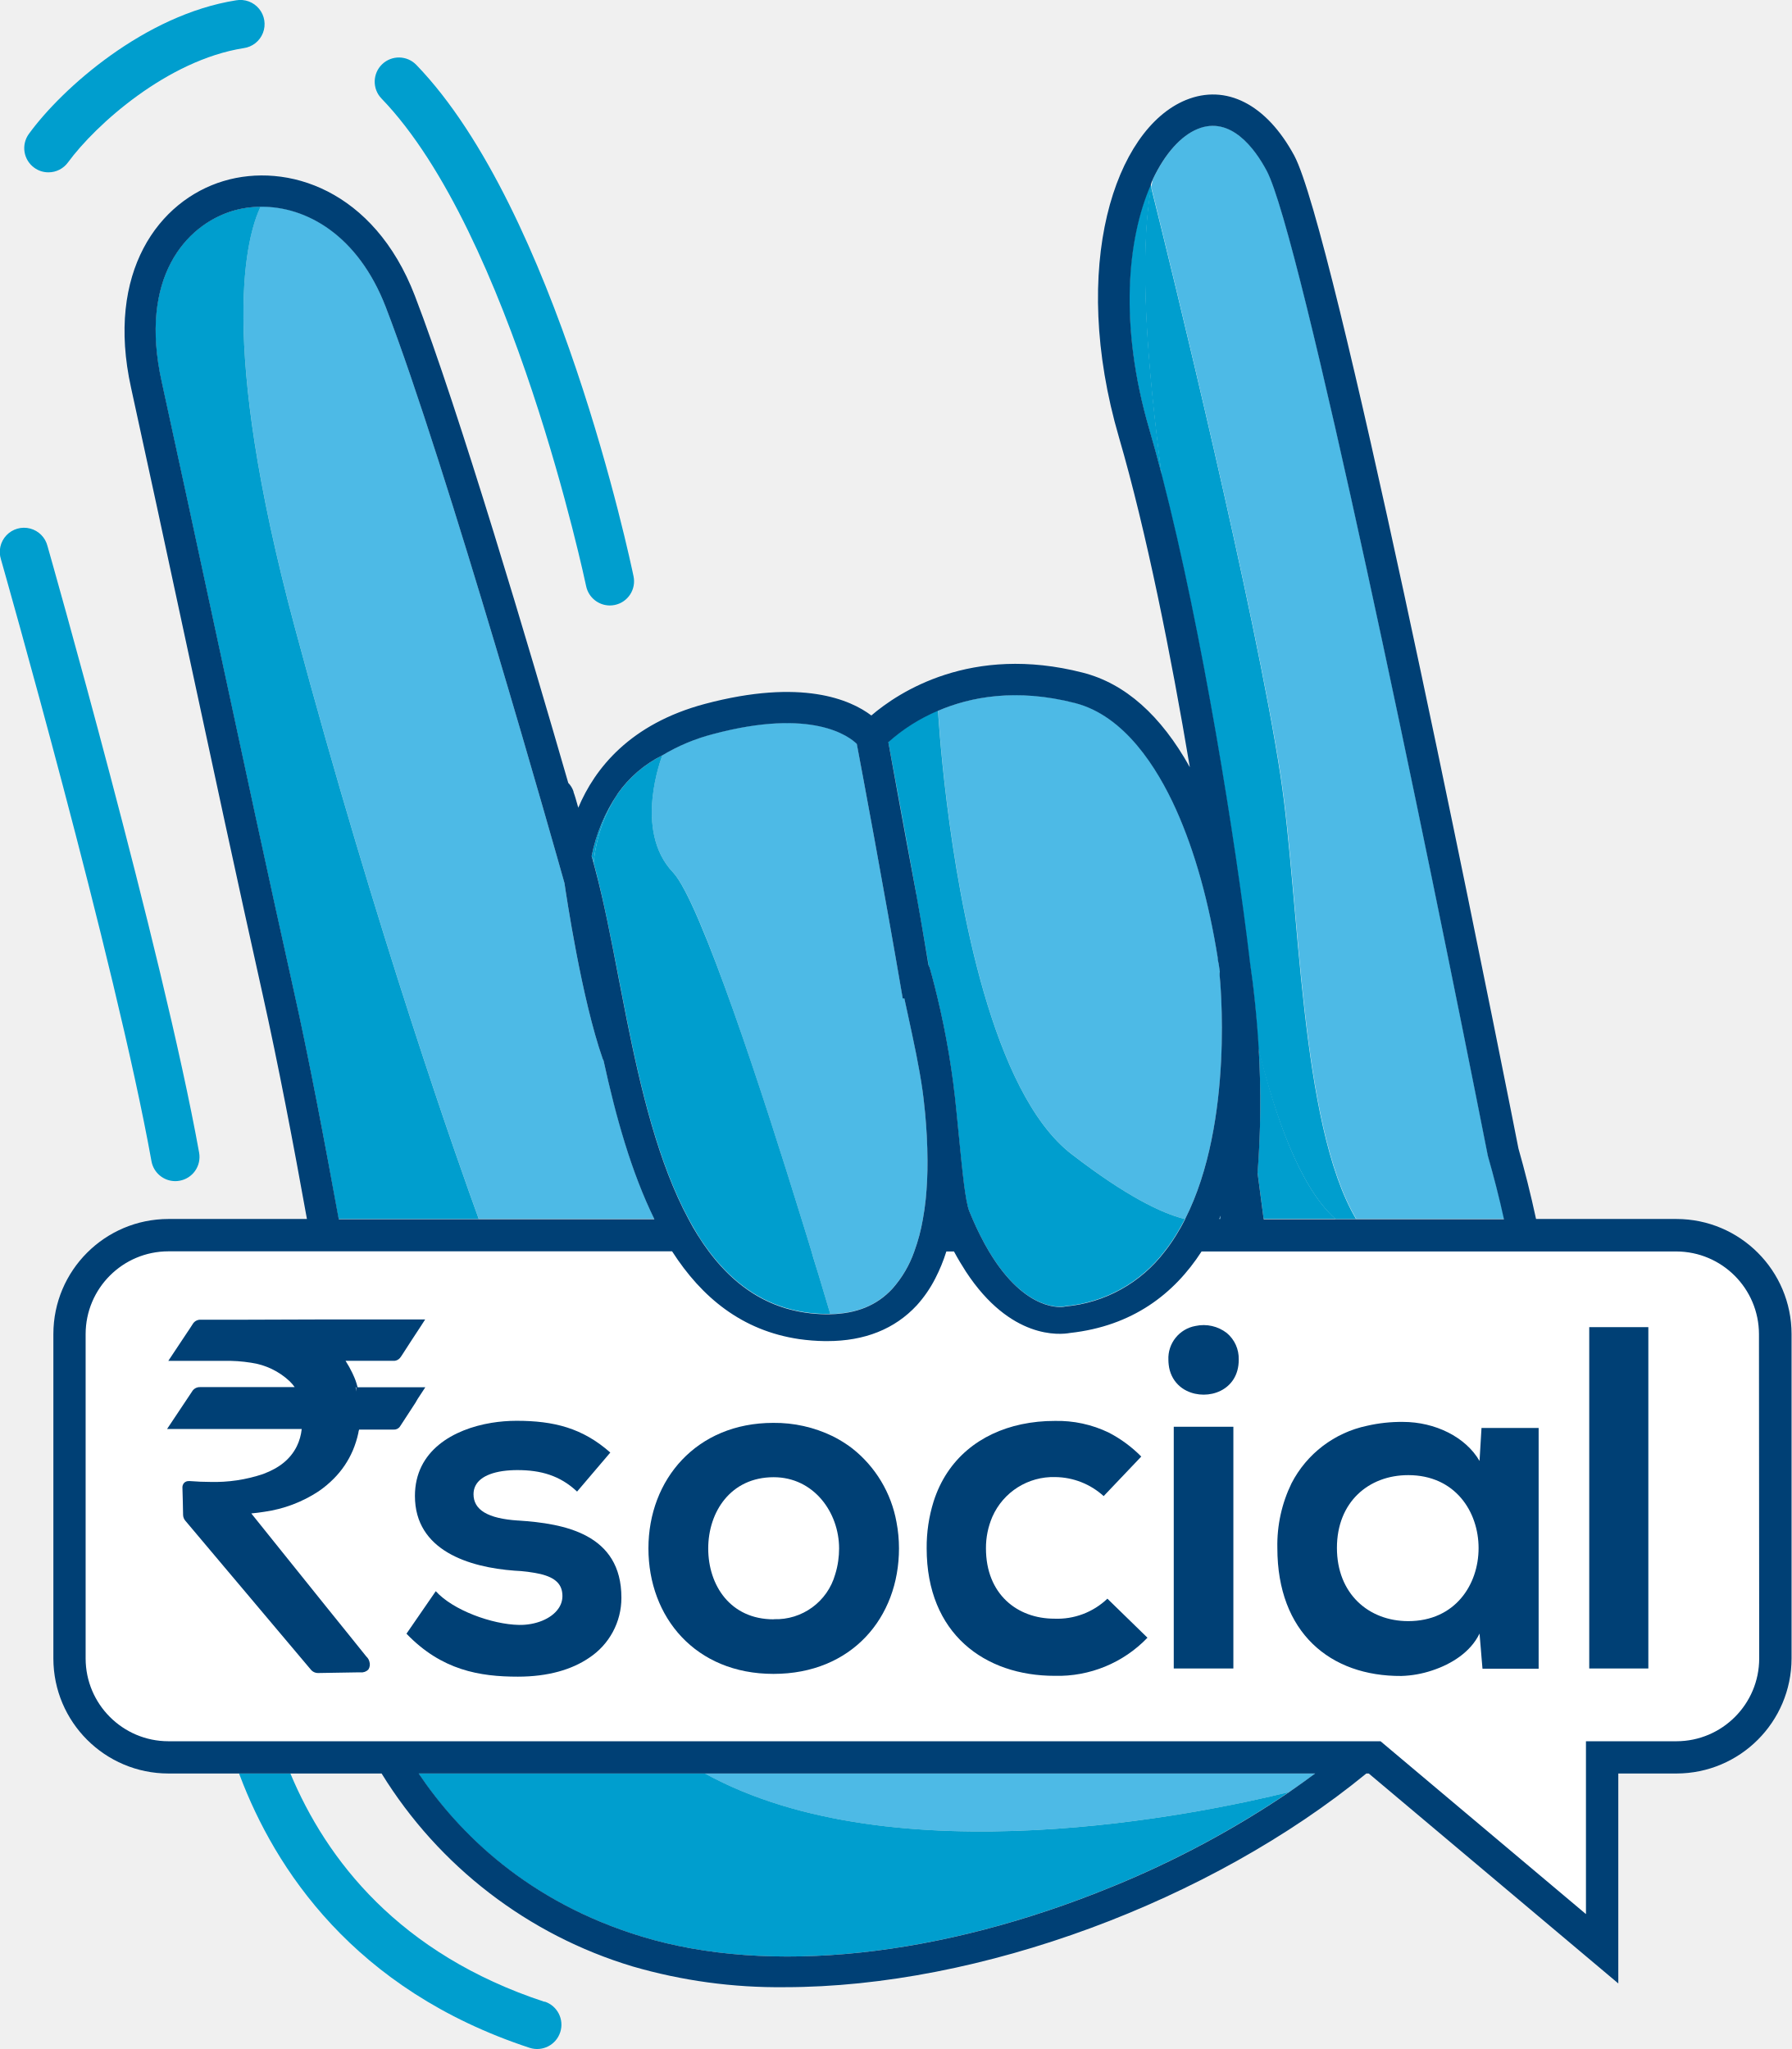
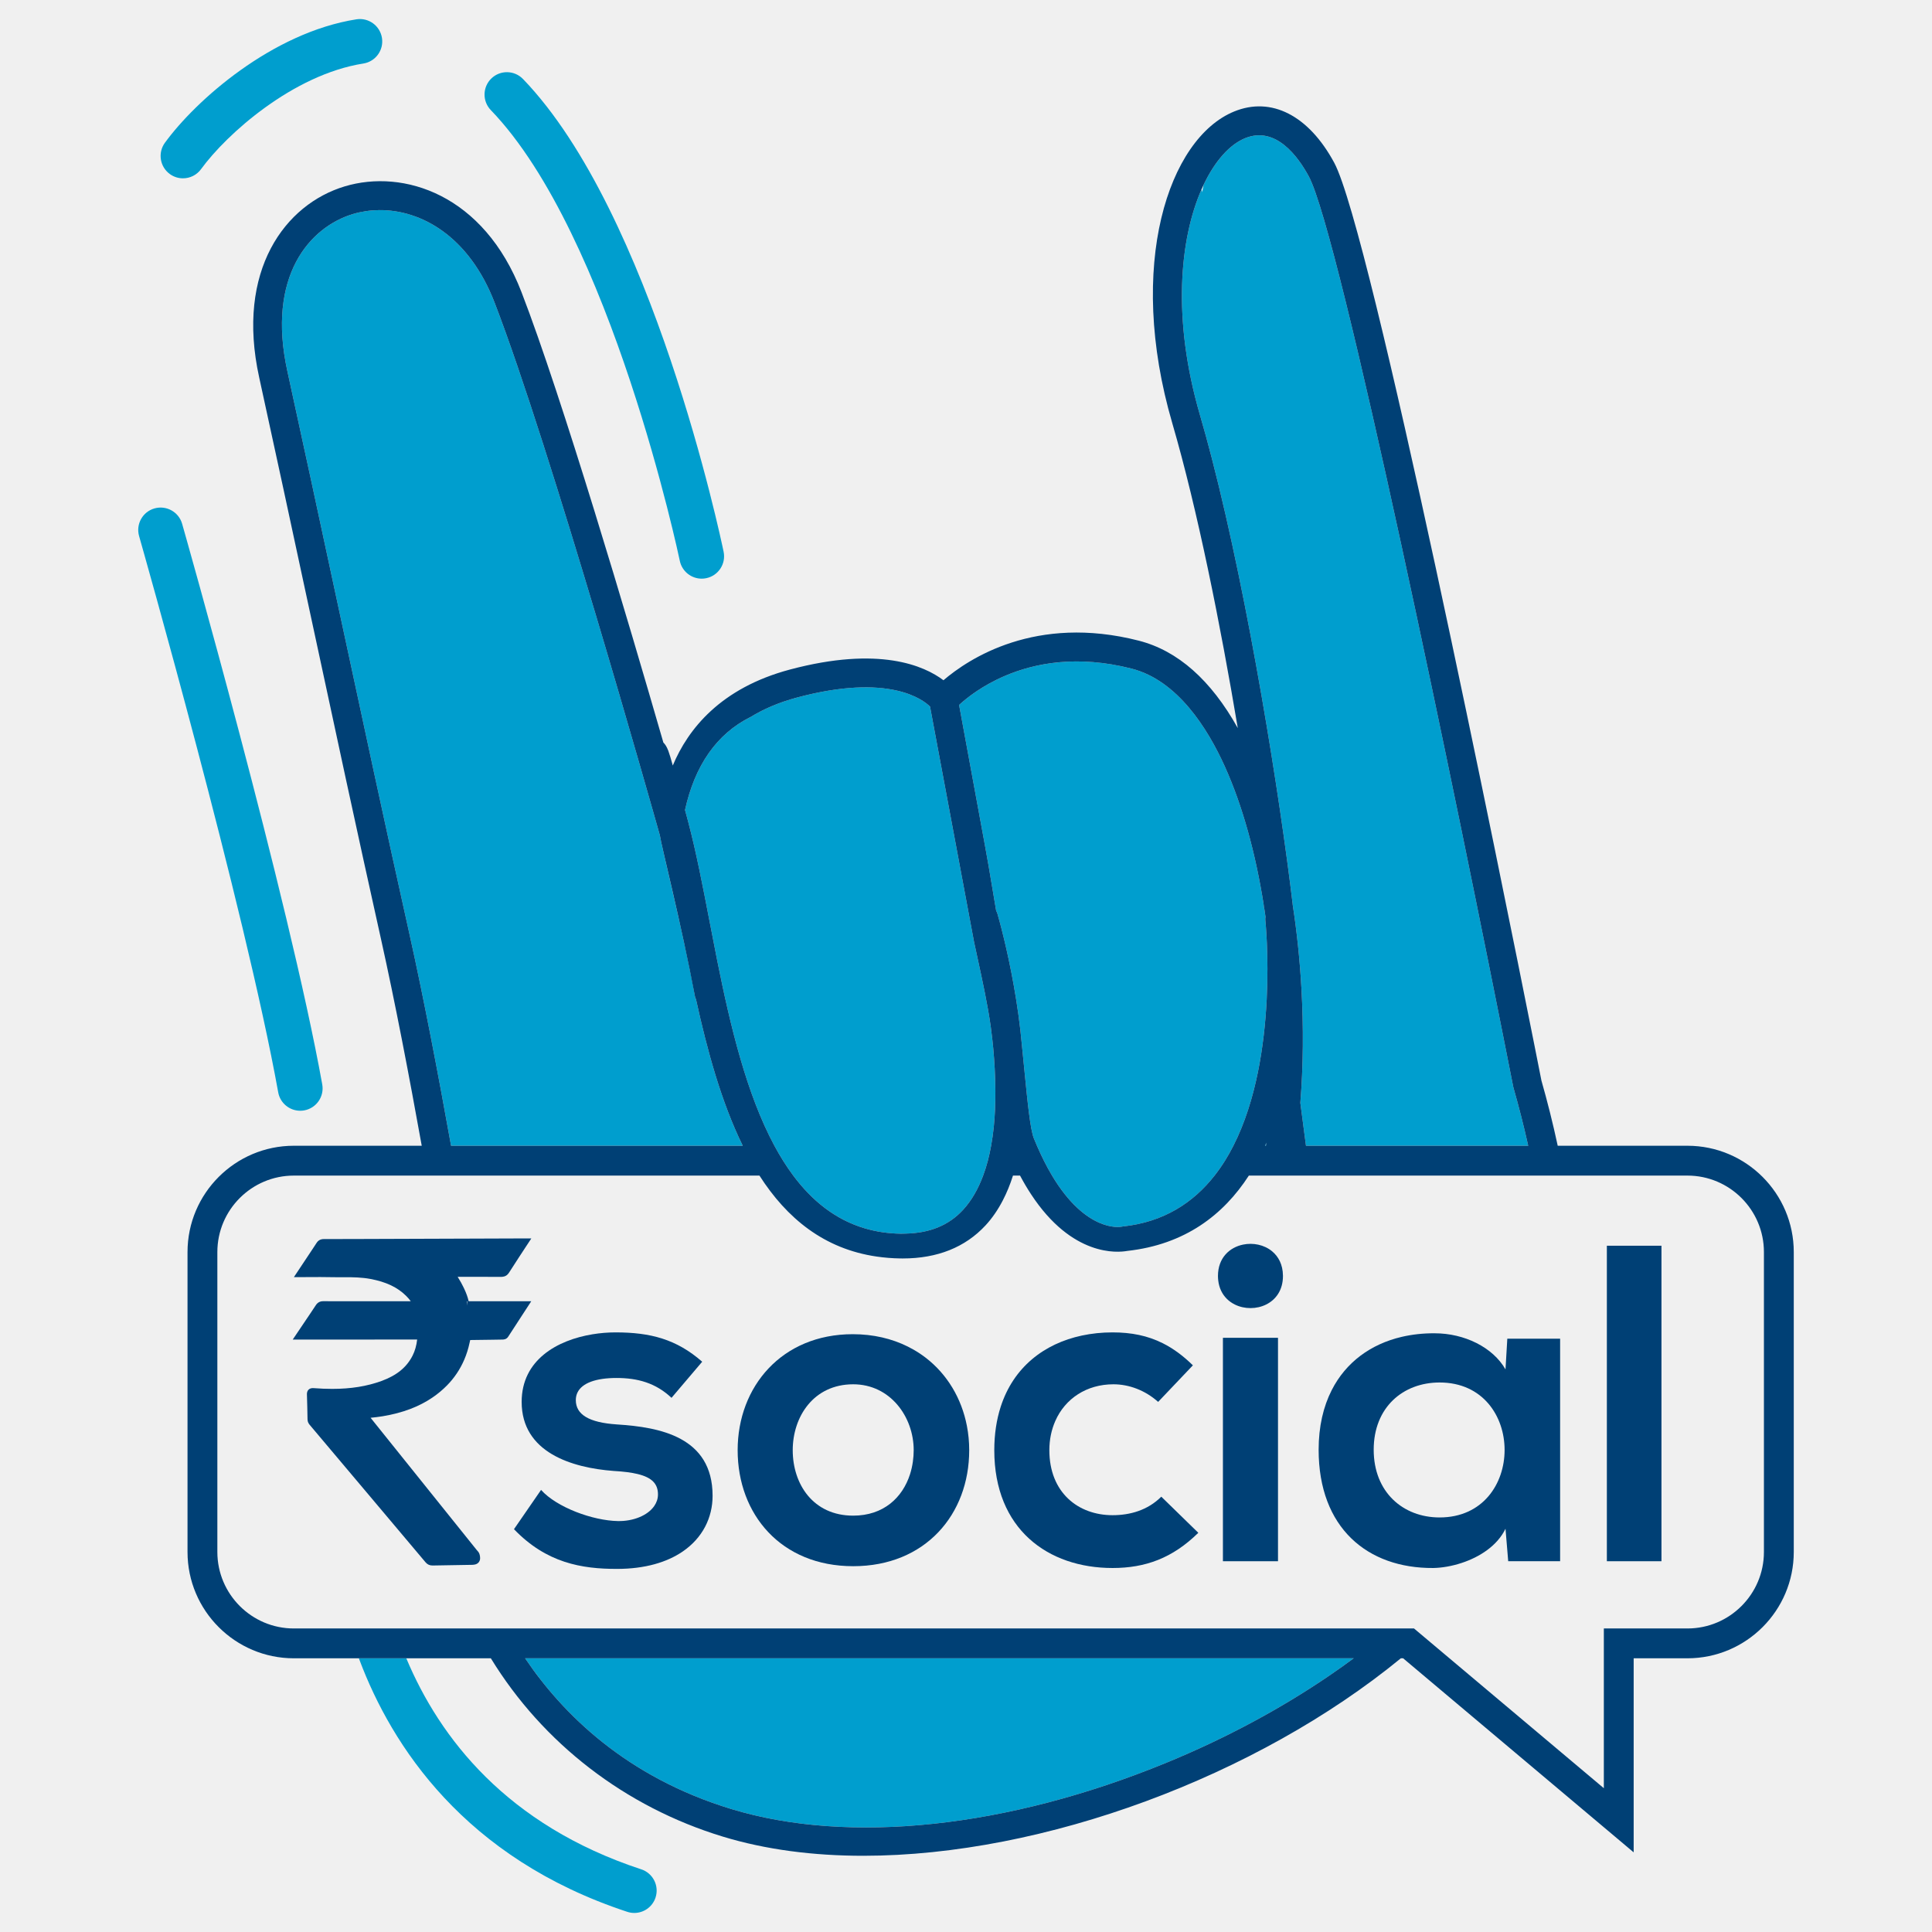
- <svg xmlns="http://www.w3.org/2000/svg" id="Layer_1" data-name="Layer 1" viewBox="0 0 387.67 443.49">
-   <defs>
-     <style>.cls-1{fill:none;}.cls-2{fill:#4dbae6;}.cls-3{fill:#009ece;}.cls-4{fill:#fff;}.cls-5{fill:#004075;}</style>
-   </defs>
-   <path class="cls-1" d="M1055.64,817.08c-.17.35-.33.7-.49,1.07,0,.2.1.42.15.64C1055.41,818.21,1055.52,817.64,1055.64,817.08Z" transform="translate(-806.16 -778.25)" />
-   <path class="cls-2" d="M1004.44,971.79q.42,2.34.84,4.74c-.29-1.68-.57-3.25-.82-4.6Z" transform="translate(-806.16 -778.25)" />
-   <path class="cls-2" d="M1070.34,1041.38c-.1.24-.2.47-.31.71h.2C1070.27,1041.85,1070.31,1041.62,1070.34,1041.38Z" transform="translate(-806.16 -778.25)" />
-   <path class="cls-2" d="M998.38,938.87h0v0Z" transform="translate(-806.16 -778.25)" />
-   <path class="cls-3" d="M1054.79,871c.94,3.23,1.87,6.64,2.79,10.17-3.09-23.48-5-47.09-2.28-62.37,0-.22-.1-.44-.15-.64C1050.08,829.71,1048.2,848.42,1054.79,871Z" transform="translate(-806.16 -778.25)" />
-   <path class="cls-3" d="M1095.13,1042.09h4.47c-12.22-20.66-12.13-68.26-16.35-96-5.45-35.8-23.69-110.17-28-127.32-2.72,15.28-.81,38.89,2.28,62.37,8.75,33.84,16,79.64,18.91,104.35,0,0,0,.07,0,.1,1,6.39,1.67,13,2,19.53C1082,1019.59,1087.38,1035.16,1095.13,1042.09Z" transform="translate(-806.16 -778.25)" />
-   <path class="cls-3" d="M1078.29,1032.05c.49,3.68.93,7.06,1.32,10h15.52c-7.75-6.93-13.1-22.5-16.59-36.95A198.93,198.93,0,0,1,1078.29,1032.05Z" transform="translate(-806.16 -778.25)" />
-   <path class="cls-2" d="M1062.62,1042.09h-.22l.19.05Z" transform="translate(-806.16 -778.25)" />
-   <path class="cls-2" d="M936.57,1007.33c-4.55-13-7.88-35.35-8.26-38-1.32-4.67-25.61-90.79-38.69-124.72-6-15.56-17.23-21.77-27.06-21.66-2.93,6-9.45,28.32,7.38,91,17.89,66.64,35.53,116.32,39.82,128.11h38c-5-10.18-8.31-22.26-11-34.33A2.83,2.83,0,0,1,936.57,1007.33Z" transform="translate(-806.16 -778.25)" />
-   <path class="cls-2" d="M1085.14,1166.13q2.89-2,5.65-4H958.71C999.79,1184.72,1066.2,1170.8,1085.14,1166.13Z" transform="translate(-806.16 -778.25)" />
-   <path class="cls-2" d="M1128.21,1028.55a2.29,2.29,0,0,1-.07-.28c-13.37-67.81-40.57-199.64-47.86-213.16-2.49-4.61-7.75-11.9-14.94-9-3.56,1.46-7,5.25-9.7,10.92-.12.56-.23,1.13-.34,1.71,4.26,17.15,22.5,91.52,28,127.32,4.22,27.72,4.13,75.32,16.35,96h32.05C1130.6,1037.35,1129.43,1032.81,1128.21,1028.55Z" transform="translate(-806.16 -778.25)" />
-   <path class="cls-2" d="M979.6,1042.09l1.08,3.49,1.07,3.5c.53,1.76,1,3.39,1.48,4.9,1.21,4,2.11,7,2.6,8.68,5.7-.12,10.12-1.92,13.45-5.52a24.13,24.13,0,0,0,4.74-8.06c.41-1.12.78-2.29,1.1-3.5s.55-2.29.76-3.49c.26-1.42.47-2.87.62-4.35a80.1,80.1,0,0,0,.38-8.41c0-1.79-.06-3.58-.16-5.37-.09-1.57-.2-3.14-.34-4.68-.08-.78-.16-1.58-.25-2.38s-.21-1.78-.33-2.68c-.7-5-1.87-10.41-3.19-16.52l-.74-3.4-.35,0c-4.1-24-9-50.05-9.94-55.09-1.66-1.62-9.64-7.84-31.08-2.13a41.44,41.44,0,0,0-11,4.6c-.07.2-6.41,16.25,2.28,25.37,3,3.11,7.89,15.27,13.09,30S975.5,1028.81,979.6,1042.09Z" transform="translate(-806.16 -778.25)" />
-   <path class="cls-2" d="M1038,1028c12,9.31,19.7,12.87,24.41,14.07h.22c10.76-21.16,7.52-52.38,7.47-52.84v0a2.45,2.45,0,0,1,.05-.72c-.09-.59-.17-1.18-.26-1.76a3.48,3.48,0,0,1-.1-.44c0-.29-.07-.6-.11-.9-1.86-11.64-4.83-22.75-9.06-32.12-4-8.94-11.08-20.17-21.81-22.92-12.7-3.26-22.65-1.3-29.64,1.67,0,0,1.78,32.89,9.91,61C1023.37,1007.88,1029.45,1021.4,1038,1028Z" transform="translate(-806.16 -778.25)" />
-   <path class="cls-3" d="M939.81,950.07a36.76,36.76,0,0,0-5.61,13.4c.14.5.28,1,.42,1.54A33,33,0,0,1,939.81,950.07Z" transform="translate(-806.16 -778.25)" />
-   <path class="cls-3" d="M1004.44,971.79c-2.71-15.11-5.15-28.14-6.05-32.88C998.55,939.77,1001.48,955.76,1004.44,971.79Z" transform="translate(-806.16 -778.25)" />
-   <path class="cls-3" d="M1005.28,976.53c.57,3.25,1.19,7,1.78,10.54a2.12,2.12,0,0,1,.11.21C1006.55,983.67,1005.91,980.06,1005.28,976.53Z" transform="translate(-806.16 -778.25)" />
-   <polygon class="cls-3" points="192.22 160.62 192.22 160.62 192.22 160.61 192.22 160.62" />
-   <path class="cls-3" d="M949.52,941.71a25.9,25.9,0,0,0-9.71,8.36A33,33,0,0,0,934.62,965l.09.32.27,1c1.83,6.92,3.37,14.85,5,23.24.58,3,1.17,6.06,1.79,9.16,3.06,15.22,6.84,31.16,13.39,43.31.64,1.2,1.32,2.37,2,3.49s1.56,2.39,2.39,3.5c4.4,5.89,9.82,10.27,16.63,12.32a31.51,31.51,0,0,0,8.56,1.29c.38,0,.72,0,1.09,0-.49-1.63-1.39-4.66-2.6-8.68-.45-1.51-1-3.14-1.48-4.9l-1.07-3.5-1.08-3.49c-4.1-13.28-9.55-30.41-14.72-45s-10.12-26.87-13.09-30c-8.69-9.12-2.35-25.17-2.28-25.37Z" transform="translate(-806.16 -778.25)" />
-   <path class="cls-3" d="M958.71,1162.11h-62c8.74,13,23.63,27.8,48.27,35.29,27.55,8.39,64.67,4.45,101.83-10.8a209.5,209.5,0,0,0,38.28-20.47C1066.2,1170.8,999.79,1184.72,958.71,1162.11Z" transform="translate(-806.16 -778.25)" />
-   <path class="cls-3" d="M879.42,1042.09h30.34c-4.29-11.79-21.93-61.47-39.82-128.11-16.83-62.66-10.31-84.94-7.38-91a21.84,21.84,0,0,0-6.1.91c-10.15,3.05-20.27,14.52-15.37,36.81,3.56,16.24,7.54,34.74,11.75,54.34,5.66,26.38,11.52,53.66,16.73,77C873,1007.4,876.46,1025.6,879.42,1042.09Z" transform="translate(-806.16 -778.25)" />
-   <path class="cls-3" d="M933,905.12a5.26,5.26,0,0,0,5.13,4.18,5.45,5.45,0,0,0,1.06-.11,5.23,5.23,0,0,0,4.07-6.19c-.67-3.23-16.71-79.33-47-110.7a5.24,5.24,0,0,0-7.55,7.27C916.89,828.76,932.83,904.36,933,905.12Z" transform="translate(-806.16 -778.25)" />
-   <path class="cls-3" d="M813.57,814.55a5.16,5.16,0,0,0,3.07,1,5.22,5.22,0,0,0,4.24-2.16c6-8.18,21.52-22.12,38-24.72a5.24,5.24,0,1,0-1.63-10.35c-19.75,3.11-37.64,19-44.84,28.91A5.23,5.23,0,0,0,813.57,814.55Z" transform="translate(-806.16 -778.25)" />
-   <path class="cls-3" d="M924,1211.53c-31.48-10.36-47.2-30.75-55-49.42h-11.1c.06.16.11.31.17.46,7.52,19.94,24.49,46.34,62.68,58.91a5.24,5.24,0,1,0,3.28-10Z" transform="translate(-806.16 -778.25)" />
-   <path class="cls-3" d="M816.44,896.45a5.24,5.24,0,1,0-10.07,2.88c.24.86,24.79,87,32.57,130.26a5.25,5.25,0,0,0,5.15,4.31,5.07,5.07,0,0,0,.94-.09,5.23,5.23,0,0,0,4.22-6.08C841.37,984,816.69,897.32,816.44,896.45Z" transform="translate(-806.16 -778.25)" />
-   <path class="cls-3" d="M1004.44,971.79l0,.14c.25,1.35.53,2.92.82,4.6.63,3.53,1.27,7.14,1.89,10.75a2.83,2.83,0,0,1,.17.4c.12.42.76,2.64,1.59,6.1a177.44,177.44,0,0,1,4.19,25c.2,2,.38,3.84.56,5.61.73,7.42,1.36,13.83,2.21,15.94.24.6.48,1.16.72,1.72.54,1.25,1.08,2.41,1.63,3.49.63,1.27,1.27,2.43,1.91,3.5,8,13.42,16,12,16.13,12a2.33,2.33,0,0,1,.46-.08,30.43,30.43,0,0,0,21.47-11.91,37.64,37.64,0,0,0,2.44-3.5c.7-1.11,1.34-2.26,1.94-3.44l-.19-.05c-4.71-1.2-12.38-4.76-24.41-14.07-8.54-6.62-14.62-20.14-18.92-35-8.13-28.09-9.9-61-9.91-61h0a38.56,38.56,0,0,0-10.77,6.82h0v0C999.29,943.65,1001.73,956.68,1004.44,971.79Z" transform="translate(-806.16 -778.25)" />
-   <path class="cls-4" d="M1186.85,1148.52c-3.09,12.48-34.84,10.56-34.84,10.56l2.4,42.64-51.36-43.6s-238.08.48-253.71,2.4-25.74-7.25-26.61-16.8-1-61-2.4-71.13,8.16-22,13.92-27,85.92,0,85.92,0l33.47.05c5.2,6.9,21.44,26.78,32.19,21.4,12.94-6.48,22.86-11.08,22.94-18,0-1.13,0-2.27.06-3.37h7.2c2.58,6.34,6.39,13.58,10.82,15.4,8.28,3.4,23.06,1.6,27.55-3.8,3-3.6,7.42-8.6,10-11.53h5.91s96.07-.48,104.23,0a16.64,16.64,0,0,1,12.28,6.72s2.6,18.24,4.52,34.54S1189.93,1136,1186.85,1148.52Z" transform="translate(-806.16 -778.25)" />
-   <path class="cls-5" d="M1168.94,1042.09h-30.38c-1.15-5.35-2.45-10.48-3.81-15.26-.21-1-.79-4-1.67-8.43-7.67-38.51-38.31-190.64-46.86-206.5-6-11.08-14.74-15.56-23.44-12-15.37,6.3-25.27,36-14.48,73,5.91,20.26,11.29,47.23,15.34,71.41-6.27-11.24-14-18.13-23.16-20.47-24.19-6.2-39.92,4.27-45.76,9.27-4.51-3.41-15.05-8.08-36-2.51-16.24,4.33-23.86,14-27.42,22.48,0-.1-.06-.22-.09-.31-.34-1.21-.62-2.23-.93-3.06a.65.65,0,0,1,0-.11h0a4.85,4.85,0,0,0-1.15-1.9C920.84,919,905.46,867,895.92,842.23c-8.84-22.93-27.66-28.93-41.4-24.79-13.94,4.19-25.54,19.65-20,44.73,3.56,16.22,7.53,34.72,11.74,54.31,5.67,26.39,11.53,53.69,16.75,77.06,3.32,14.87,6.68,32.46,9.57,48.55H842.6a24.92,24.92,0,0,0-24.89,24.9v70.23a24.92,24.92,0,0,0,24.89,24.89h46.14a96.38,96.38,0,0,0,54.32,41.76,113.27,113.27,0,0,0,32.89,4.49c42.3,0,92.18-18.63,125.88-46.25h.53l54,45.44v-45.44h12.59a24.93,24.93,0,0,0,24.9-24.89V1067A24.93,24.93,0,0,0,1168.94,1042.09Zm17.91,95.13a17.94,17.94,0,0,1-17.91,17.91h-19.58v37.41l-44.45-37.41H842.6a17.94,17.94,0,0,1-17.91-17.91V1067a17.93,17.93,0,0,1,17.91-17.91h109c6.42,10,15.15,17.18,27.5,19a43.94,43.94,0,0,0,5.5.43h.57c8.09,0,14.61-2.6,19.38-7.74a26.82,26.82,0,0,0,4-5.81,36.59,36.59,0,0,0,2.4-5.85h1.65c.85,1.59,1.71,3,2.58,4.36,9.65,14.73,20.34,13.68,22.52,13.28,13.54-1.49,22.54-8.45,28.48-17.64h102.71a17.93,17.93,0,0,1,17.91,17.91Zm-101.71,28.91a209.5,209.5,0,0,1-38.28,20.47c-37.16,15.25-74.28,19.19-101.83,10.8-24.64-7.49-39.53-22.33-48.27-35.29h194Q1088,1164.15,1085.14,1166.13ZM856.46,823.91a21.84,21.84,0,0,1,6.1-.91c9.83-.11,21.05,6.1,27.06,21.66C902.7,878.59,927,964.71,928.31,969.38c.38,2.6,3.71,25,8.26,38a2.83,2.83,0,0,0,.2.43c2.64,12.07,6,24.15,11,34.33h-68.3c-3-16.49-6.42-34.69-9.85-50-5.21-23.35-11.07-50.63-16.73-77-4.21-19.6-8.19-38.1-11.75-54.34C836.19,838.43,846.31,827,856.46,823.91Zm141.92,115h0a38.56,38.56,0,0,1,10.77-6.82h0c7-3,16.94-4.93,29.64-1.67,10.73,2.75,17.78,14,21.81,22.92,4.23,9.37,7.2,20.48,9.06,32.12,0,.3.08.61.11.9a3.48,3.48,0,0,0,.1.44c.09.58.17,1.17.26,1.76a2.45,2.45,0,0,0-.05.72v0c.05.46,3.29,31.68-7.47,52.84l0,.05c-.6,1.18-1.24,2.33-1.94,3.44a37.64,37.64,0,0,1-2.44,3.5,30.43,30.43,0,0,1-21.47,11.91,2.33,2.33,0,0,0-.46.08c-.09,0-8.12,1.43-16.13-12-.64-1.07-1.28-2.23-1.91-3.5-.55-1.08-1.09-2.24-1.63-3.49-.24-.56-.48-1.12-.72-1.72-.85-2.11-1.48-8.52-2.21-15.94-.18-1.77-.36-3.65-.56-5.61a177.44,177.44,0,0,0-4.19-25c-.83-3.46-1.47-5.68-1.59-6.1a2.83,2.83,0,0,0-.17-.4,2.12,2.12,0,0,0-.11-.21c-.59-3.58-1.21-7.29-1.78-10.54q-.42-2.4-.84-4.74c-3-16-5.89-32-6.05-32.88v0ZM1070,1042.09c.11-.24.21-.47.31-.71,0,.24-.07.47-.11.71Zm-14.39-225c2.68-5.67,6.14-9.46,9.7-10.92,7.19-2.95,12.45,4.34,14.94,9,7.29,13.52,34.49,145.35,47.86,213.16a2.29,2.29,0,0,0,.07.28c1.22,4.26,2.39,8.8,3.44,13.54h-52c-.39-3-.83-6.36-1.32-10a198.93,198.93,0,0,0,.25-26.91c-.37-6.57-1.06-13.14-2-19.53,0,0,0-.07,0-.1-2.94-24.71-10.16-70.51-18.91-104.35-.92-3.53-1.85-6.94-2.79-10.17-6.59-22.57-4.71-41.28.36-52.84C1055.31,817.78,1055.47,817.43,1055.64,817.08Zm-115.83,133a25.9,25.9,0,0,1,9.71-8.36h0a41.44,41.44,0,0,1,11-4.6c21.44-5.71,29.42.51,31.08,2.13.95,5,5.84,31.08,9.94,55.09l.35,0,.74,3.4c1.32,6.11,2.49,11.5,3.19,16.52.12.9.24,1.8.33,2.68s.17,1.6.25,2.38c.14,1.54.25,3.11.34,4.68.1,1.79.15,3.58.16,5.37a80.1,80.1,0,0,1-.38,8.41c-.15,1.48-.36,2.93-.62,4.35-.21,1.2-.46,2.36-.76,3.49s-.69,2.38-1.1,3.5a24.13,24.13,0,0,1-4.74,8.06c-3.33,3.6-7.75,5.4-13.45,5.52-.37,0-.71,0-1.09,0a31.51,31.51,0,0,1-8.56-1.29c-6.81-2.05-12.23-6.43-16.63-12.32-.83-1.11-1.63-2.28-2.39-3.5s-1.38-2.29-2-3.49c-6.55-12.15-10.33-28.09-13.39-43.31-.62-3.1-1.21-6.16-1.79-9.16-1.61-8.39-3.15-16.32-5-23.24l-.27-1-.09-.32c-.14-.53-.28-1-.42-1.54A36.76,36.76,0,0,1,939.81,950.07Z" transform="translate(-806.16 -778.25)" />
-   <path class="cls-5" d="M918.36,1107.36h-.1c-6.59-.43-9.63-2.33-9.63-5.7,0-2.64,2.2-4.38,6.26-5a23,23,0,0,1,3.26-.22c5,0,9.19,1.16,12.89,4.65l7.19-8.45c-6-5.29-12.16-6.87-20.3-6.87a33.9,33.9,0,0,0-5.41.44c-8.24,1.36-16.57,6-16.57,15.83,0,11.84,11.73,15.44,21.56,16.17a32.33,32.33,0,0,1,5.63.73c3.31.81,4.73,2.29,4.73,4.77a4.67,4.67,0,0,1-.87,2.7c-1.54,2.25-5,3.61-8.54,3.54-5.81-.11-14.27-3.17-18-7.3l-6.34,9.2c7.61,7.93,15.86,9.3,24.1,9.3,6.59,0,11.72-1.55,15.41-4.07a15.5,15.5,0,0,0,7-13C940.66,1110.21,928.19,1108,918.36,1107.36Z" transform="translate(-806.16 -778.25)" />
-   <path class="cls-5" d="M990.58,1091.74a25.87,25.87,0,0,0-2.81-1.87c-.47-.27-.94-.53-1.43-.77a28.71,28.71,0,0,0-12.86-2.88c-16.59,0-27,12.26-27,27.16s10.15,27.17,27.06,27.17,27.16-12.16,27.16-27.17a30.41,30.41,0,0,0-.54-5.69A26.25,26.25,0,0,0,990.58,1091.74Zm-17,37c-9.41,0-14.16-7.4-14.16-15.33s4.86-15.43,14.16-15.43c8.67,0,14.16,7.61,14.16,15.43a19.77,19.77,0,0,1-.19,2.68,17.79,17.79,0,0,1-.66,2.93A13.32,13.32,0,0,1,973.59,1128.71Z" transform="translate(-806.16 -778.25)" />
-   <path class="cls-5" d="M1034.32,1128.6c-8,0-14.8-5.28-14.8-15.22a17,17,0,0,1,1.38-6.82,14.41,14.41,0,0,1,13.63-8.61,15.8,15.8,0,0,1,10.46,4.12l8.14-8.56a28,28,0,0,0-7-5.17,25.45,25.45,0,0,0-11.77-2.54,34.26,34.26,0,0,0-7.17.73c-8.86,1.89-16.05,7.43-19,16.71a33.05,33.05,0,0,0-1.5,10.14c0,18.5,12.58,27.59,27.7,27.59a26.83,26.83,0,0,0,20.08-8.25l-8.67-8.45A15.66,15.66,0,0,1,1034.32,1128.6Z" transform="translate(-806.16 -778.25)" />
-   <path class="cls-5" d="M1071.64,1066.77a8.2,8.2,0,0,0-6.76-1.53,7.13,7.13,0,0,0-5.88,7.35,9.3,9.3,0,0,0,.07,1.07,7.46,7.46,0,0,0,.66,2.36,6.88,6.88,0,0,0,3.25,3.27c4.51,2.2,11.24,0,11.24-6.7v-.09A7.22,7.22,0,0,0,1071.64,1066.77Z" transform="translate(-806.16 -778.25)" />
-   <polygon class="cls-5" points="254 317.16 254 361.13 266.9 361.13 266.9 321.33 266.9 308.81 254 308.81 254 317.16" />
-   <path class="cls-5" d="M1126.76,1087.27l-.43,7.19c-3-5.18-9.61-8.45-16.59-8.45a33.15,33.15,0,0,0-7.76.84,23.91,23.91,0,0,0-16.34,12.46,30.49,30.49,0,0,0-3.06,14c0,18.28,11.41,27.79,26.84,27.69a23.09,23.09,0,0,0,6.62-1.18c4.25-1.39,8.37-4,10.29-8l.27,3.18.17,2.09.2,2.34h12.15v-52.11h-12.36Zm-15.86,41.86c-8.56,0-15.43-5.92-15.43-15.85s6.87-15.75,15.43-15.75C1131.2,1097.53,1131.2,1129.13,1110.9,1129.13Z" transform="translate(-806.16 -778.25)" />
-   <rect class="cls-5" x="343.91" y="287.25" width="12.79" height="73.88" />
-   <path class="cls-5" d="M896.52,1081.07l1.68-2.56H883.54a13.52,13.52,0,0,0-1-2.79l-.18-.39c-.2-.42-.41-.82-.62-1.2s-.52-.9-.8-1.34h10.27a1.55,1.55,0,0,0,.31,0,1.78,1.78,0,0,0,1.16-.58,2,2,0,0,0,.27-.35l.45-.69,1.84-2.85.76-1.16,1.17-1.78,1-1.55h-2.16l-11.85,0h-6.85l-18.38.06-8.79,0h-.56a1.9,1.9,0,0,0-1.71.93c-.43.69-.89,1.37-1.35,2.05l-3.94,5.93h4c1.48,0,2.92,0,4.35,0,.59,0,1.18,0,1.77,0h1.87a32.44,32.44,0,0,1,5.92.4,15.36,15.36,0,0,1,8.34,4,9.42,9.42,0,0,1,1.1,1.28h-20.5a1.93,1.93,0,0,0-1.74,1c-.45.7-.92,1.38-1.38,2.07l-4,6h29.14a11.29,11.29,0,0,1-1.06,3.74c-1.39,2.76-3.7,4.65-7.29,6A33,33,0,0,1,851.6,1099c-1.36,0-2.76-.06-4.31-.18H847a1.34,1.34,0,0,0-1,.39,1.47,1.47,0,0,0-.36,1.14c.07,1.93.1,3.86.14,5.8a2,2,0,0,0,.52,1.29l6.42,7.62,2.08,2.47,4.85,5.75,2.6,3.09q5.58,6.61,11.16,13.24a2,2,0,0,0,1.64.75h.06l4.82-.08,3.63-.06h.65a2.05,2.05,0,0,0,1.67-.62,2,2,0,0,0,.21-1.73,2.18,2.18,0,0,0-.58-1l-.11-.12-3.73-4.64-4.84-6-10-12.45-6.29-7.84c1-.1,1.9-.2,2.85-.36a28.58,28.58,0,0,0,11.69-4.41,22.35,22.35,0,0,0,3.34-2.79,19.51,19.51,0,0,0,4.06-6,21.07,21.07,0,0,0,1.24-3.92c0-.23.11-.45.15-.67l1,0,2.42,0,1.79,0,2.28,0a1.51,1.51,0,0,0,1.37-.69c1.1-1.7,2.21-3.4,3.35-5.14Zm-13.4-2.56h0l.11,0,0,.42,0,.51v0Z" transform="translate(-806.16 -778.25)" />
+ <svg xmlns="http://www.w3.org/2000/svg" version="1.1" id="Layer_1" x="0px" y="0px" width="2000px" height="2000px" viewBox="0 0 2000 2000" enable-background="new 0 0 2000 2000" xml:space="preserve">
+   <g>
+     <path fill="#009ECE" d="M1310.961,1182.912c-0.463,1.059-0.907,2.121-1.378,3.165h0.902   C1310.645,1185.023,1310.809,1183.975,1310.961,1182.912z" />
+     <path fill="#009ECE" d="M992.854,729.759c0,0.004,0.013,0.075,0.03,0.181C992.871,729.88,992.862,729.822,992.854,729.759z" />
+     <path fill="#009ECE" d="M1566.781,1126.211c-0.111-0.405-0.207-0.811-0.293-1.221c-59.102-299.805-179.378-882.59-211.609-942.363   c-11-20.379-34.227-52.581-66.027-39.539c-15.727,6.45-31.039,23.213-42.898,48.253c-0.523,2.465-1.002,5.008-1.464,7.585   c-0.241-0.982-0.483-1.956-0.708-2.851c-22.389,51.13-30.687,133.816-1.572,233.596c4.171,14.296,8.281,29.342,12.317,44.955   c38.69,149.617,70.611,352.1,83.636,461.32c0.018,0.146-0.004,0.287,0.01,0.434c4.363,28.258,7.391,57.293,9.039,86.341   c2.293,40.422,1.951,80.795-1.101,118.968c2.146,16.267,4.105,31.187,5.833,44.389h68.611h19.747h141.693   C1577.354,1165.131,1572.17,1145.056,1566.781,1126.211z" />
+     <path fill="#009ECE" d="M992.851,729.752v0.004c0.009-0.004,0.018-0.013,0.026-0.021L992.851,729.752z" />
+     <path fill="#009ECE" d="M733.926,779.296c-6.213,9.752-10.765,19.232-14.1,27.942c3.334-8.709,7.886-18.19,14.1-27.944   c-11.848,16.768-19.893,36.896-24.8,59.225c0.596,2.193,1.211,4.457,1.848,6.782c0.011-0.15,0.025-0.313,0.037-0.469   c-0.012,0.156-0.026,0.32-0.037,0.471c0.132,0.494,0.257,0.937,0.389,1.436c0.417,1.521,0.81,3.108,1.22,4.652   c8.077,30.565,14.859,65.629,22.002,102.715c2.556,13.254,5.174,26.812,7.917,40.495c13.502,67.272,30.231,137.741,59.168,191.476   c2.86,5.314,5.839,10.47,8.952,15.438c3.359,5.375,6.879,10.529,10.553,15.455c19.456,26.055,43.433,45.399,73.543,54.457   c11.667,3.51,24.234,5.495,37.842,5.698c1.641,0.026,3.184-0.077,4.783-0.104c-1.731-5.864-1.731-5.865,0-0.005   c25.206-0.531,44.732-8.518,59.471-24.435c9.045-9.766,15.848-21.923,20.938-35.616c1.848-4.961,3.488-10.107,4.888-15.451   c1.304-5,2.404-10.162,3.358-15.438c1.131-6.269,2.06-12.684,2.737-19.245c1.235-12.084,1.728-24.582,1.675-37.193   c-0.034-7.896-0.28-15.822-0.712-23.735c-0.38-6.929-0.872-13.845-1.498-20.675c-0.354-3.449-0.717-6.968-1.097-10.533   c-0.41-3.895-0.92-7.854-1.477-11.852c-3.087-22.159-8.241-46.012-14.1-72.996c-1.063-4.897-2.15-9.955-3.238-15.03   c0,0-41.323-221.135-45.531-243.405c-7.3-7.199-42.612-34.673-137.363-9.422c-19.315,5.15-35.291,12.186-48.583,20.345   c0-0.004,0.013-0.041,0.013-0.041C758.991,751.198,744.855,763.828,733.926,779.296z" />
+     <path fill="#009ECE" d="M543.596,1716.659c38.624,57.275,104.467,122.87,213.382,156.018   c121.823,37.079,285.901,19.655,450.169-47.77c61.609-25.294,118.803-56.102,169.227-90.501   c8.527-5.811,16.851-11.733,24.975-17.747H817.489H543.596z" />
+     <path fill="#009ECE" d="M466.94,1186.077h134.108c-6.803-18.728-6.801-18.728,0.002,0h167.842   c-22.078-44.993-36.741-98.418-48.438-151.752c-0.313-0.608-0.72-1.211-0.844-1.908C709.126,973.5,684.734,876.13,683.068,864.64   c-5.813-20.657-113.207-401.352-171.052-551.36c-26.528-68.796-76.144-96.228-119.613-95.763c-8.864,18.275-8.867,18.275-0.002,0   c-9.361,0.102-18.451,1.468-26.952,4.026c-44.875,13.498-89.609,64.215-67.956,162.746   c15.759,71.768,33.333,153.587,51.935,240.202c25.044,116.634,50.932,237.227,73.989,340.457   C438.556,1032.724,453.877,1113.165,466.94,1186.077z" />
+     <path fill="#009ECE" d="M703.728,580.561c2.271,10.942,11.909,18.467,22.656,18.467c1.557,0,3.134-0.156,4.721-0.492   c12.529-2.59,20.574-14.849,17.979-27.369c-2.953-14.257-73.858-350.671-207.667-489.364c-8.892-9.204-23.546-9.47-32.746-0.594   c-9.204,8.891-9.47,23.55-0.591,32.754C632.583,243.009,703.037,577.202,703.728,580.561z" />
+     <path fill="#009ECE" d="M175.818,180.171c4.112,2.99,8.876,4.425,13.59,4.425c7.156,0,14.226-3.311,18.752-9.543   c26.285-36.167,95.126-97.814,167.98-109.295c12.634-1.994,21.26-13.852,19.265-26.481C393.417,26.638,381.556,18,368.926,20.003   c-87.289,13.752-166.372,83.973-198.233,127.813C163.175,158.169,165.47,172.653,175.818,180.171z" />
+     <path fill="#009ECE" d="M663.85,1935.133c-139.178-45.822-208.669-135.969-243.256-218.474h-49.075   c0.246,0.678,0.481,1.347,0.738,2.024c33.221,88.135,108.259,204.854,277.101,260.437c2.411,0.799,4.842,1.165,7.242,1.165   c9.735,0,18.784-6.173,22.002-15.917C682.602,1952.216,675.994,1939.121,663.85,1935.133z" />
+     <path fill="#009ECE" d="M188.536,542.229c-3.519-12.297-16.334-19.416-28.633-15.911c-12.302,3.505-19.417,16.328-15.911,28.629   c1.092,3.821,109.586,384.682,144.007,575.84c2.017,11.199,11.777,19.057,22.762,19.057c1.371,0,2.754-0.117,4.134-0.363   c12.591-2.271,20.956-14.311,18.695-26.896C298.755,929.138,189.633,546.075,188.536,542.229z" />
+     <path fill="#009ECE" d="M992.886,729.94c0.697,3.801,13.677,74.503,26.745,145.367c0.034,0.198,0.073,0.401,0.107,0.602   c0.001,0.004,0.002,0.009,0.002,0.013c1.195,6.693,2.405,13.462,3.62,20.308c2.504,14.396,5.254,30.796,7.866,46.612   c0.175,0.298,0.32,0.604,0.469,0.912c0.001,0.004,0.001,0.008,0.002,0.012c0.285,0.581,0.569,1.159,0.751,1.783   c0.535,1.843,3.376,11.665,7.046,26.947c6.125,25.553,14.578,66.374,18.494,110.712c0.889,8.672,1.701,16.961,2.469,24.797   c3.247,32.807,6.036,61.14,9.801,70.469c1.058,2.621,2.124,5.129,3.19,7.603c2.374,5.5,4.774,10.629,7.184,15.438   c2.798,5.578,5.612,10.736,8.427,15.451c35.448,59.348,70.927,53.084,71.324,52.992c0.794-0.198,1.217-0.246,2.037-0.336   c42.355-4.516,72.912-24.617,94.908-52.656c3.859-4.922,7.461-10.081,10.807-15.451c3.064-4.913,5.914-9.998,8.573-15.223   c0.039-0.068,0.073-0.143,0.112-0.216c47.574-93.548,33.271-231.561,33.048-233.594c-0.005-0.035,0.005-0.076,0-0.11   c-0.108-1.088-0.013-2.135,0.186-3.165c-0.372-2.604-0.733-5.213-1.132-7.803c-0.159-0.633-0.345-1.25-0.427-1.919   c-0.155-1.291-0.323-2.666-0.483-3.983c-8.22-51.467-21.375-100.577-40.055-142.008c-17.813-39.5-49.008-89.145-96.445-101.311   c-56.145-14.402-100.131-5.765-130.999,7.391c0.001,0.014,0.001,0.015,0,0.002l-0.009,0.004   c-23.986,10.221-40.024,23.145-47.623,30.155c-0.011,0.009-0.02,0.018-0.028,0.022C992.854,729.763,992.866,729.833,992.886,729.94   z" />
+   </g>
+   <g>
+     <path fill="#004075" d="M1746.841,1186.077h-130.075h-4.219c-5.08-23.675-10.836-46.331-16.866-67.473   c-0.897-4.521-3.458-17.527-7.387-37.257c-33.898-170.253-169.319-842.792-207.124-912.9   c-26.408-48.982-65.172-68.802-103.646-53.006c-67.917,27.85-111.701,159.113-63.997,322.597   c26.128,89.555,49.901,208.771,67.831,315.7c-27.742-49.708-62.085-80.154-102.42-90.498   c-106.918-27.427-176.477,18.846-202.267,40.955c-19.956-15.067-66.555-35.703-158.966-11.076   c-71.824,19.151-105.49,61.683-121.245,99.361c-0.123-0.443-0.265-0.946-0.384-1.371c-1.489-5.332-2.758-9.852-4.125-13.539   c-0.043-0.181-0.071-0.336-0.097-0.462l-0.075,0.009c-1.427-3.739-3.005-6.519-5.058-8.425   c-36.657-126.885-104.652-356.791-146.826-466.168c-39.087-101.364-122.288-127.88-183.045-109.591   c-61.625,18.532-112.902,86.868-88.544,197.767c15.746,71.686,33.307,153.47,51.905,240.066   c25.057,116.684,50.97,237.344,74.052,340.694c14.672,65.718,29.535,143.479,42.318,214.616H304.176   c-60.68,0-110.055,49.366-110.055,110.058v310.476c0,60.678,49.375,110.049,110.055,110.049h67.341h49.075h87.534   c53.757,87.815,138.808,153.755,240.15,184.597c44.415,13.518,93.613,19.838,145.393,19.838   c187.023-0.014,407.513-82.333,556.476-204.435h2.361l238.67,200.881v-200.881h55.665c60.69,0,110.062-49.371,110.062-110.049   v-310.476C1856.902,1235.443,1807.531,1186.077,1746.841,1186.077z M1254.526,474.628c-4.036-15.619-8.146-30.662-12.317-44.954   c-29.114-99.787-20.816-182.467,1.576-233.597c0.709-1.615,1.434-3.184,2.168-4.736c11.859-25.044,27.172-41.807,42.898-48.257   c31.801-13.04,55.027,19.16,66.027,39.545c32.231,59.767,152.508,642.551,211.609,942.36c0.086,0.41,0.182,0.815,0.293,1.221   c5.389,18.845,10.572,38.92,15.219,59.866h-141.698h-19.747h-68.611c-1.728-13.202-3.688-28.122-5.838-44.389   c3.057-38.173,3.398-78.546,1.105-118.968c-1.648-29.046-4.676-58.083-9.039-86.338c-0.014-0.151,0.008-0.287-0.01-0.434   C1325.138,826.725,1293.217,624.239,1254.526,474.628z M992.849,729.75l0.032-0.013c7.598-7.011,23.636-19.932,47.623-30.153   l0.009-0.011v0.004c30.868-13.155,74.854-21.793,130.999-7.396c47.438,12.17,78.633,61.813,96.445,101.311   c18.68,41.432,31.835,90.548,40.055,142.008c0.155,1.317,0.328,2.696,0.483,3.987c0.082,0.665,0.268,1.282,0.423,1.915   c0.402,2.59,0.764,5.2,1.136,7.803c-0.198,1.03-0.294,2.083-0.186,3.165c0.005,0.041-0.005,0.076,0,0.11   c0.224,2.035,14.522,140.048-33.048,233.596c-0.039,0.073-0.073,0.147-0.112,0.216c-2.659,5.225-5.509,10.31-8.573,15.223   c-3.346,5.37-6.947,10.529-10.807,15.451c-21.996,28.039-52.553,48.141-94.908,52.656c-0.82,0.095-1.243,0.138-2.037,0.336   c-0.397,0.092-35.876,6.355-71.324-52.992c-2.814-4.711-5.629-9.869-8.427-15.451c-2.409-4.81-4.81-9.938-7.184-15.438   c-1.066-2.474-2.133-4.981-3.19-7.603c-3.765-9.329-6.554-37.662-9.801-70.469c-0.768-7.836-1.58-16.125-2.469-24.797   c-3.916-44.338-12.369-85.159-18.494-110.709c-3.67-15.283-6.506-25.111-7.046-26.95c-0.182-0.628-0.466-1.207-0.747-1.781   c-0.15-0.315-0.298-0.628-0.475-0.924c-2.612-15.818-5.362-32.219-7.866-46.612c-1.257-7.056-2.499-14.035-3.729-20.923   c-13.068-70.866-26.048-141.57-26.745-145.374c-0.013-0.056-0.021-0.114-0.037-0.177h0.004L992.849,729.75z M1310.961,1182.912   c-0.152,1.063-0.316,2.111-0.476,3.165h-0.907C1310.054,1185.028,1310.502,1183.971,1310.961,1182.912z M733.926,779.294   c10.929-15.468,25.065-28.098,42.9-37.002c0,0-0.013,0.037-0.013,0.041c13.292-8.157,29.268-15.194,48.583-20.34   c94.75-25.255,130.063,2.223,137.363,9.42c4.208,22.272,45.527,243.407,45.527,243.407c1.092,5.075,2.18,10.132,3.242,15.026   c5.858,26.986,11.013,50.839,14.1,72.998c0.557,3.998,1.066,7.957,1.477,11.852c0.38,3.565,0.742,7.084,1.097,10.529   c0.626,6.834,1.118,13.75,1.498,20.679c0.432,7.913,0.678,15.84,0.712,23.735c0.053,12.611-0.439,25.109-1.68,37.188   c-0.673,6.566-1.602,12.981-2.732,19.25c-0.949,5.276-2.055,10.438-3.358,15.438c-1.399,5.344-3.04,10.49-4.888,15.451   c-5.09,13.697-11.893,25.855-20.938,35.621c-14.739,15.912-34.265,23.898-59.471,24.43c-1.602,0.031-3.145,0.135-4.783,0.108   c-13.607-0.203-26.177-2.188-37.842-5.698c-30.11-9.058-54.09-28.402-73.545-54.461c-3.674-4.922-7.192-10.076-10.551-15.451   c-3.112-4.969-6.093-10.124-8.952-15.438c-28.94-53.735-45.667-124.204-59.168-191.474c-2.746-13.688-5.357-27.241-7.917-40.499   c-7.143-37.084-13.925-72.15-22.002-102.716c-0.406-1.543-0.803-3.13-1.22-4.652c-0.131-0.494-0.257-0.941-0.389-1.435   c-0.637-2.325-1.252-4.589-1.848-6.782C714.033,816.19,722.078,796.062,733.926,779.294z M423.419,964.949   c-23.058-103.229-48.95-223.823-73.994-340.457c-18.603-86.619-36.171-168.44-51.936-240.202   c-21.648-98.528,23.082-149.252,67.956-162.75c8.505-2.556,17.591-3.924,26.959-4.023c43.469-0.462,93.082,26.967,119.61,95.759   C569.863,463.29,677.257,843.982,683.07,864.642c1.667,11.49,21.93,90.358,36.541,167.775c0.131,0.695,0.527,1.3,0.846,1.908   c11.697,53.334,26.36,106.759,48.438,151.752H601.051H466.938C453.875,1113.165,438.553,1032.724,423.419,964.949z    M1376.373,1734.406c-50.424,34.399-107.621,65.207-169.227,90.501c-164.268,67.425-328.348,84.849-450.171,47.77   c-108.909-33.147-174.751-98.742-213.381-156.018h273.893h583.861C1393.224,1722.673,1384.9,1728.592,1376.373,1734.406z    M1826.009,1606.61c0,43.651-35.513,79.173-79.168,79.173h-86.55v165.372l-196.517-165.372h-66.829h-6.959h-38.082H771.697H524.73   h-18.583h-15.155h-81.933h-47.86h-57.022c-43.651,0-79.172-35.521-79.172-79.173v-310.476c0-43.655,35.521-79.168,79.172-79.168   H442.08h10.627h0.041h19.678H591.68h0.512h10.314h183.673c28.376,44.289,66.957,75.969,121.571,83.852   c7.777,1.123,15.859,1.791,24.297,1.917c0.84,0.013,1.675,0.017,2.506,0.017c35.805,0,64.619-11.518,85.678-34.252   c7.002-7.563,12.856-16.229,17.782-25.678c4.205-8.073,7.736-16.725,10.616-25.855h5.336h1.977   c3.73,7.032,7.529,13.408,11.367,19.263c42.684,65.15,89.939,60.479,99.559,58.73c59.879-6.609,99.652-37.369,125.939-77.993   h12.179h18.206h12.688h20.092h110.536h12.542h69.929h6.161h0.004h2.512h30.64h30.345h3.635h124.567   c43.655,0,79.168,35.513,79.168,79.168V1606.61z" />
+     <path fill="#004075" d="M639.072,1474.601c-0.145-0.009-0.279-0.025-0.425-0.034c-29.137-1.921-42.567-10.318-42.567-25.195   c0-11.669,9.723-19.384,27.667-21.948c4.328-0.617,9.124-0.945,14.393-0.945c21.961,0,40.648,5.138,57.006,20.554l31.768-37.377   c-26.63-23.365-53.731-30.371-89.71-30.371c-7.676,0-15.792,0.63-23.921,1.973c-36.422,6.009-73.265,26.442-73.265,69.984   c0,52.333,51.86,68.221,95.314,71.484c10.102,0.578,18.32,1.605,24.871,3.211c14.661,3.597,20.925,10.111,20.925,21.094   c0,4.408-1.412,8.419-3.834,11.95c-6.825,9.93-21.896,15.956-37.757,15.615c-25.698-0.466-63.076-14.014-79.432-32.245   l-28.033,40.654c33.637,35.043,70.087,41.121,106.536,41.121c29.106,0,51.806-6.855,68.107-17.998   c20.591-14.078,30.954-35.003,30.954-57.698C737.669,1487.216,682.528,1477.402,639.072,1474.601z" />
+     <path fill="#004075" d="M958.364,1405.578c-3.918-3.021-8.073-5.785-12.436-8.302c-2.057-1.187-4.158-2.318-6.31-3.38   c-16.396-8.13-35.502-12.744-56.842-12.744c-73.368,0-119.162,54.197-119.162,120.09c0,66.346,44.857,120.077,119.626,120.077   c74.764,0,120.083-53.731,120.083-120.077c0-8.63-0.824-17.049-2.4-25.182C995.418,1447.559,980.56,1422.7,958.364,1405.578z    M945.004,1513.075c-0.624,4.438-1.589,8.781-2.918,12.956c-7.741,24.258-27.414,42.96-58.845,42.96   c-41.587,0-62.612-32.72-62.612-67.749c0-34.576,21.489-68.229,62.612-68.229c38.319,0,62.616,33.652,62.616,68.229   C945.857,1505.235,945.548,1509.189,945.004,1513.075z" />
+     <path fill="#004075" d="M1151.701,1568.521c-35.514,0-65.414-23.364-65.414-67.278c0-11.117,2.211-21.254,6.122-30.173   c10.24-23.334,32.513-38.056,60.232-38.056c15.879,0,32.707,6.07,46.263,18.227l35.967-37.852   c-10.207-10.021-20.425-17.48-31.127-22.852c-15.754-7.904-32.564-11.254-52.043-11.254c-10.932,0-21.557,1.096-31.693,3.255   c-39.169,8.336-70.935,32.84-84.119,73.84c-4.256,13.241-6.605,28.17-6.605,44.864c0,81.762,55.605,121.951,122.418,121.951   c34.122,0,62.148-10.284,88.786-36.45l-38.319-37.382C1188.154,1563.379,1169.928,1568.521,1151.701,1568.521z" />
+     <path fill="#004075" d="M1316.693,1295.189c-8.182-6.666-19.51-8.928-29.854-6.796c-13.922,2.866-26.01,13.677-26.01,32.487   c0,1.648,0.12,3.216,0.297,4.744c0.453,3.877,1.459,7.352,2.91,10.438c3.121,6.645,8.28,11.454,14.372,14.437   c19.937,9.766,49.708-0.091,49.708-29.619c0-0.135-0.018-0.26-0.018-0.394C1327.991,1309.082,1323.411,1300.658,1316.693,1295.189z   " />
+     <polygon fill="#004075" points="1265.967,1421.789 1265.967,1616.182 1322.975,1616.182 1322.975,1440.215 1322.975,1384.887    1265.967,1384.887  " />
+     <path fill="#004075" d="M1560.361,1385.823l-1.873,31.77c-13.081-22.894-42.52-37.378-73.357-37.378   c-11.963-0.082-23.45,1.196-34.282,3.743c-31.593,7.442-57.448,25.993-72.247,55.062c-8.664,17.021-13.557,37.628-13.557,61.752   c0,80.826,50.468,122.883,118.688,122.422c8.971-0.164,19.194-1.904,29.262-5.203c18.762-6.147,36.98-17.813,45.494-35.443   l1.174,14.044l0.77,9.247l0.858,10.344h53.744v-118.834v-21.426v-90.099h-10.206H1560.361z M1490.277,1570.855   c-37.857,0-68.232-26.166-68.232-70.084c0-43.927,30.375-69.623,68.232-69.623   C1579.988,1431.148,1579.988,1570.855,1490.277,1570.855z" />
+     <rect x="1663.421" y="1289.568" fill="#004075" width="56.524" height="326.613" />
+     <path fill="#004075" d="M542.551,1358.409l7.397-11.358l-43.734,0.009h-4.023h-3.307l-13.744,0.004   c-0.958-4.416-2.547-8.509-4.298-12.304c-0.268-0.583-0.533-1.17-0.808-1.735c-0.906-1.853-1.826-3.644-2.737-5.31   c-1.109-2.025-2.291-3.99-3.523-5.945l4.037-0.004h0.418l13.567-0.005c0.978,0,1.955,0.005,2.927,0.005   c8.129,0.004,16.256,0.013,24.438,0.051c0.487,0,0.911-0.09,1.357-0.146c2.062-0.254,3.75-1.079,5.125-2.572   c0.425-0.463,0.844-0.945,1.215-1.537c0.649-1.027,1.325-2.042,1.986-3.065c2.692-4.214,5.405-8.409,8.146-12.602l3.341-5.12   c1.645-2.525,3.303-5.043,5.183-7.896l4.514-6.852h-0.889l-8.677-0.004l-52.365,0.182l-17.811,0.061h-0.257l-12.224,0.043   l-81.279,0.28c-12.949,0.048-25.896,0.091-38.846,0.091h-2.484c-3.333,0-5.8,1.343-7.542,4.102   c-1.928,3.064-3.957,6.07-5.981,9.074l-17.426,26.214h8.23c3.231,0,6.389-0.017,9.498-0.038c6.573-0.044,12.917-0.078,19.261,0.068   c2.599,0.064,5.202,0.082,7.805,0.082l8.289-0.018c8.378,0,17.299,0.139,26.141,1.801c16.207,3.052,27.917,8.591,36.866,17.437   c1.979,1.952,3.583,3.804,4.883,5.651l-32.879,0.004c-19.246,0-38.479-0.008-57.772-0.047c-3.354,0-5.871,1.377-7.678,4.209   c-1.981,3.096-4.045,6.131-6.111,9.17l-17.748,26.33h48.38c26.807,0,53.619-0.004,80.444-0.057   c-0.751,6.329-2.293,11.756-4.697,16.544c-6.137,12.196-16.371,20.571-32.21,26.369c-15.076,5.517-31.75,8.198-50.994,8.198   c-5.99,0-12.219-0.25-19.037-0.765c-0.414-0.03-0.781-0.047-1.109-0.047c-1.869,0-3.372,0.574-4.464,1.705   c-1.712,1.771-1.632,4.058-1.6,5.034c0.292,8.543,0.453,17.096,0.601,25.647c0.043,2.698,1.252,4.469,2.303,5.721   c9.479,11.216,18.939,22.444,28.398,33.674l9.195,10.909l21.441,25.424c3.838,4.55,7.665,9.109,11.507,13.655   c16.451,19.505,32.903,39.005,49.321,58.54c1.915,2.275,4.214,3.333,7.238,3.333h0.282c7.1-0.143,14.199-0.246,21.299-0.362   c5.347-0.087,10.691-0.19,16.036-0.272c0.967-0.017,1.934-0.034,2.903-0.048c1.848-0.029,5.286-0.082,7.369-2.736   c2.074-2.638,1.3-6.031,0.933-7.642c-0.473-2.149-1.75-3.522-2.59-4.434c-0.164-0.177-0.33-0.35-0.481-0.54l-16.459-20.502   l-21.437-26.706l-44.188-55.052l-27.79-34.628c4.274-0.437,8.408-0.898,12.587-1.598c20.627-3.444,37.531-9.83,51.683-19.518   c5.463-3.747,10.365-7.853,14.743-12.296c7.74-7.848,13.689-16.811,17.97-26.757c2.351-5.479,4.177-11.264,5.468-17.355   c0.214-0.993,0.497-1.951,0.683-2.961c1.528-0.009,3.063-0.048,4.598-0.061c3.557-0.035,7.117-0.087,10.674-0.143   c2.648-0.048,5.297-0.061,7.946-0.108l10.065-0.164c1.135-0.004,4.151-0.021,6.074-3.025c4.863-7.529,9.757-15.041,14.778-22.748   L542.551,1358.409z M483.708,1349.037l-0.076,2.228l-0.009,0.216l-0.032-0.41l-0.296-4.011c0.005,0,0.009,0.004,0.018,0.004   c0.151,0.013,0.307,0.052,0.46,0.108L483.708,1349.037z" />
+   </g>
</svg>
